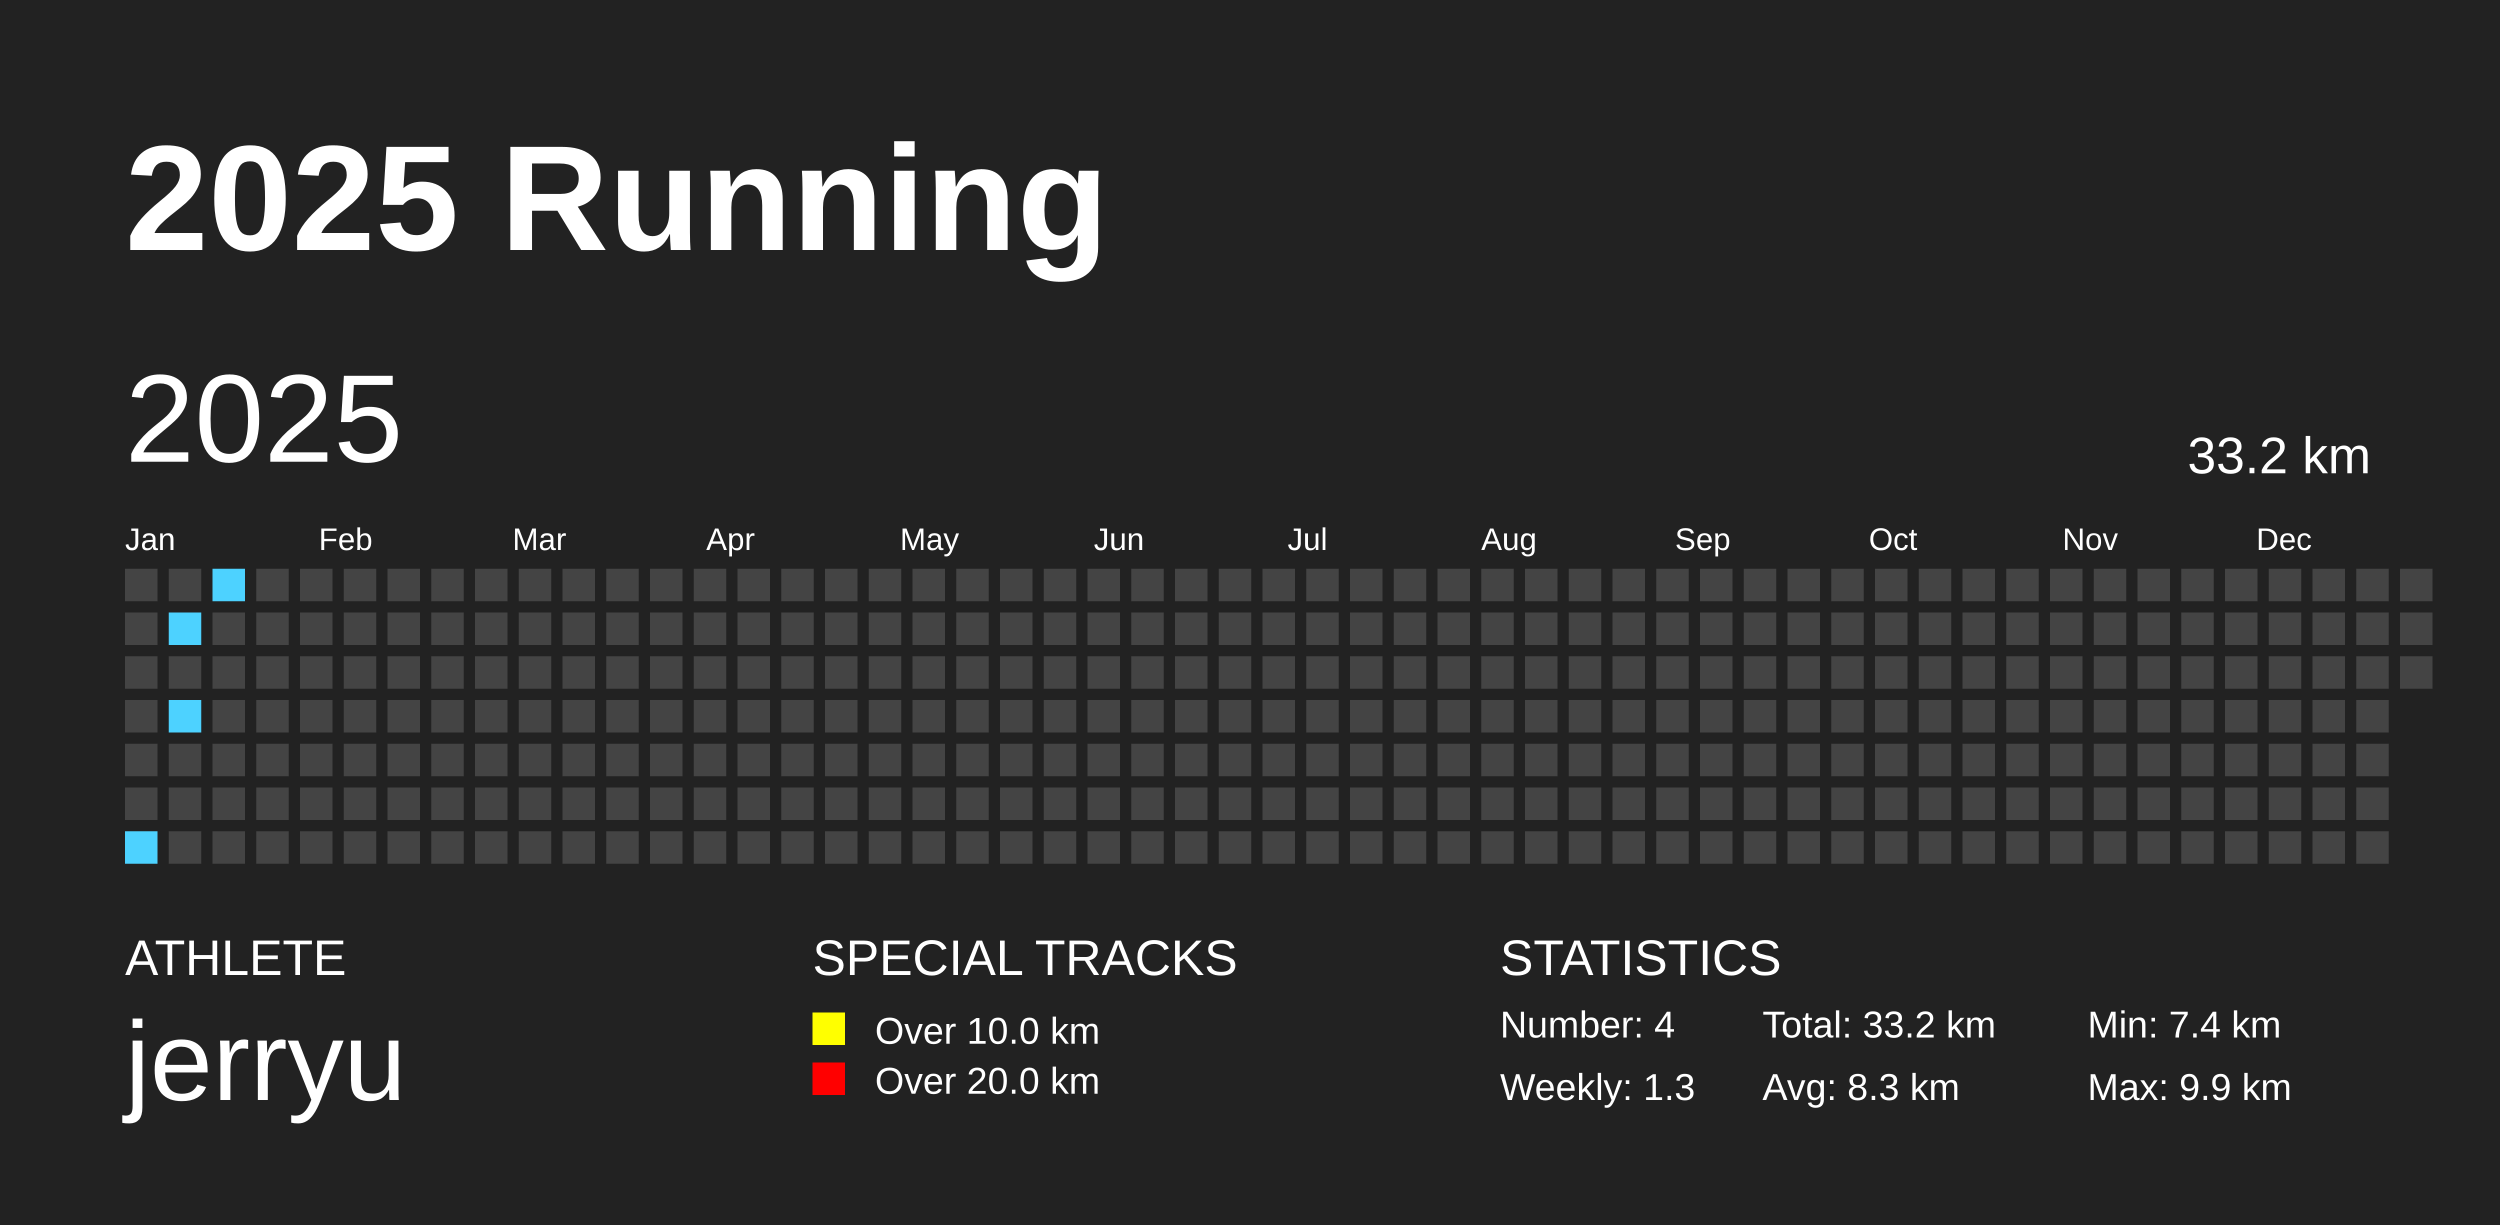
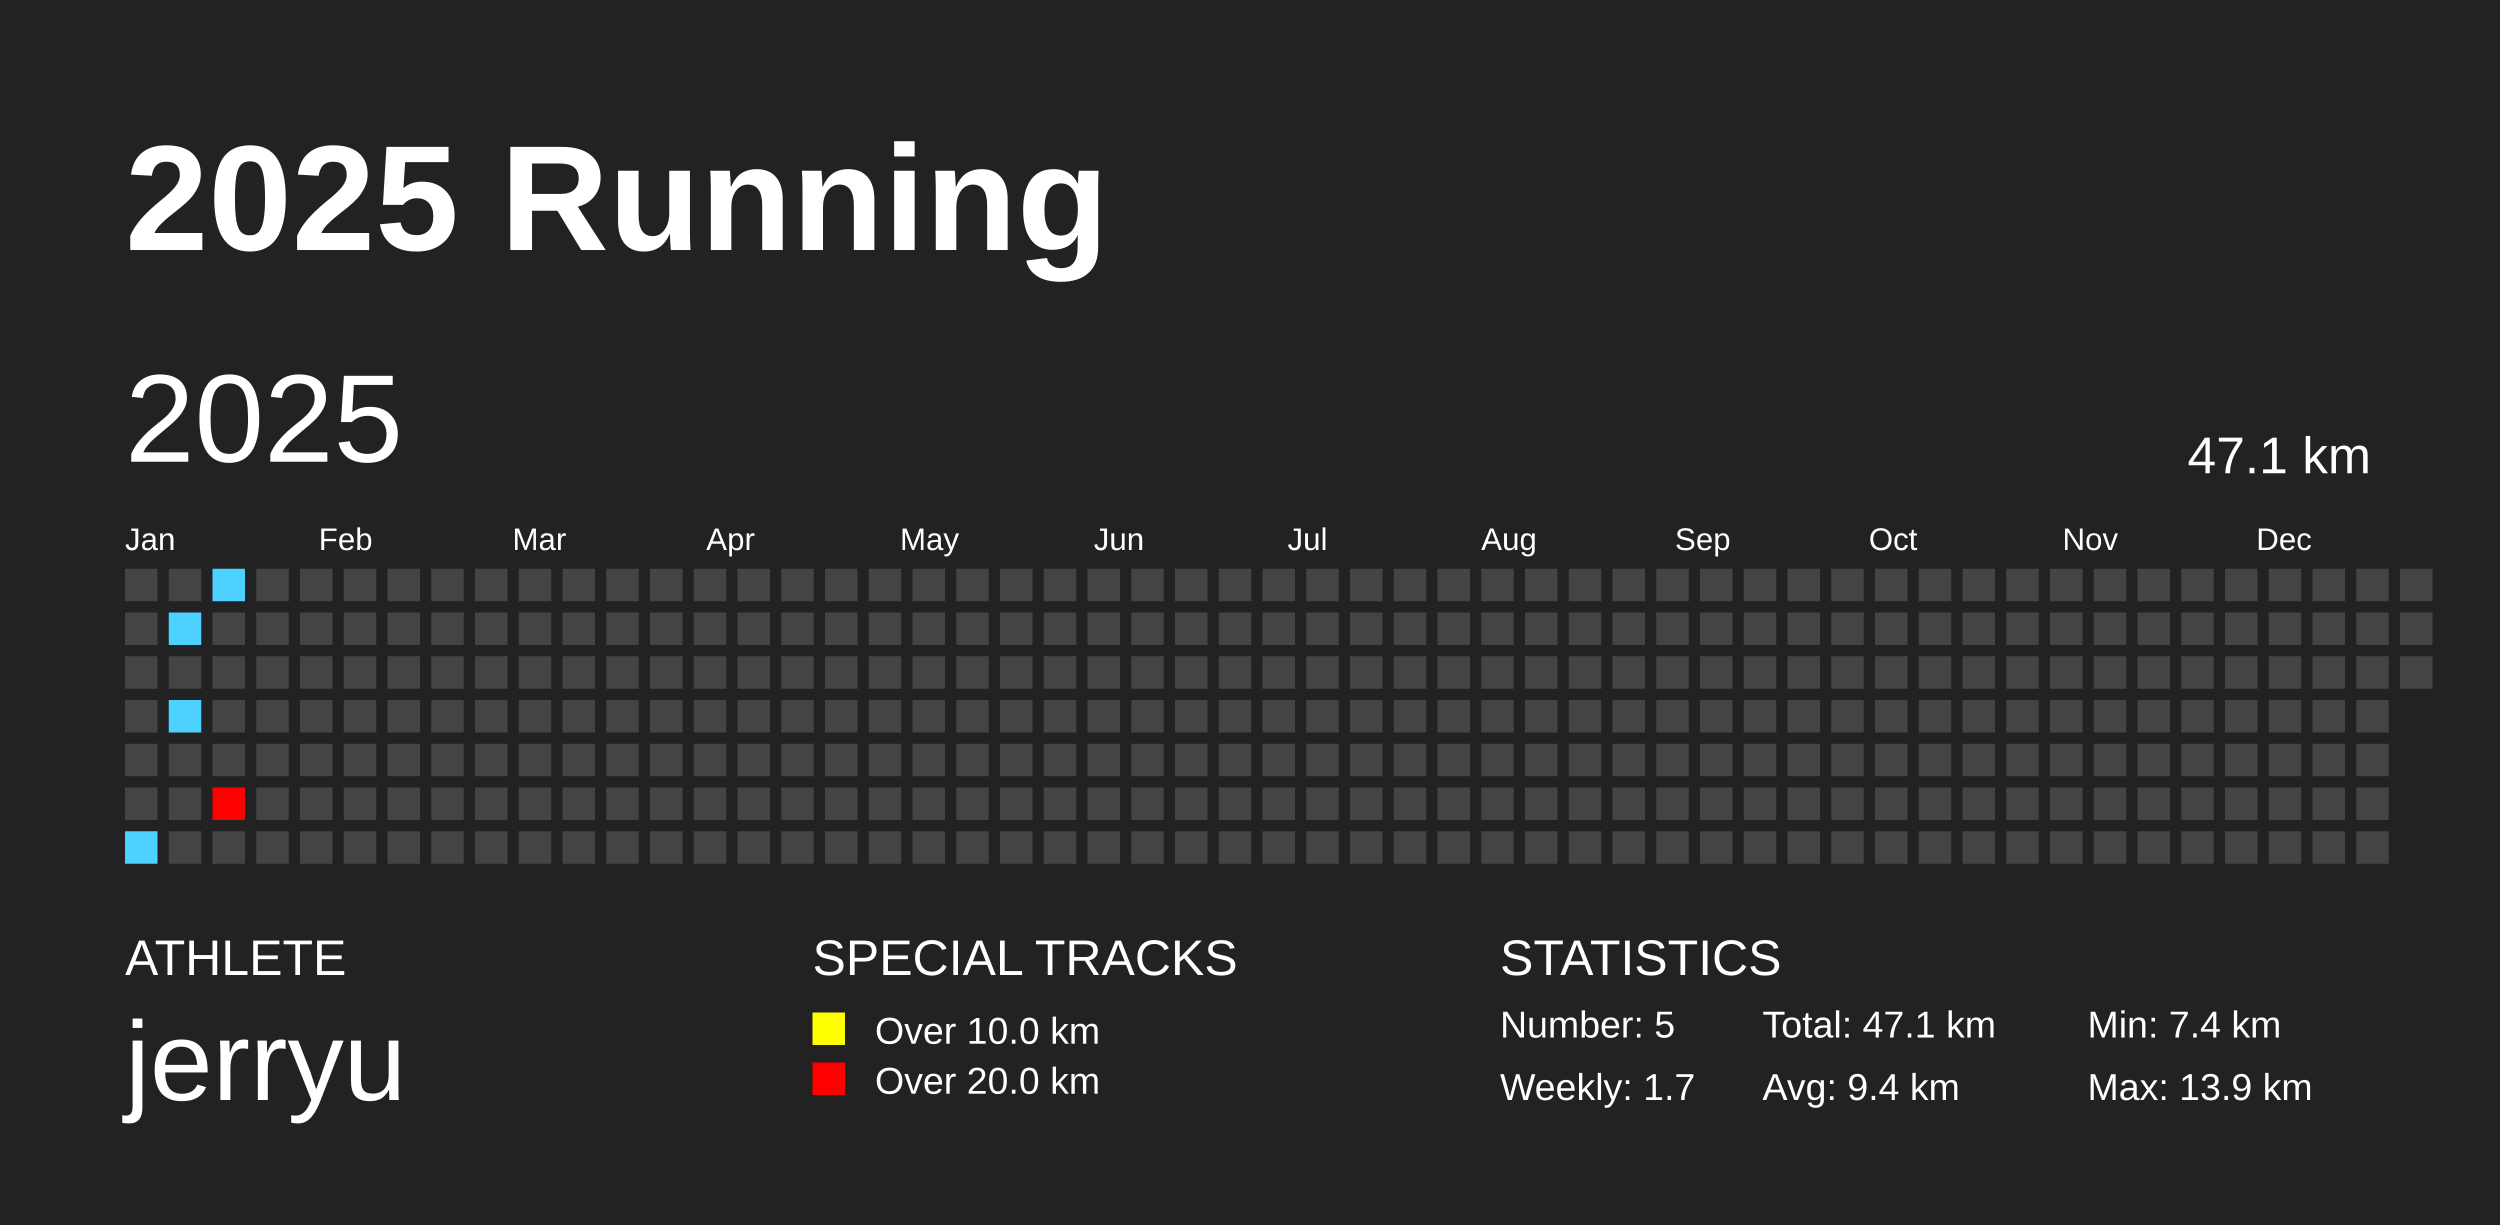
<svg xmlns="http://www.w3.org/2000/svg" baseProfile="full" height="98mm" version="1.1" viewBox="0,0,200,98" width="200mm">
  <defs />
  <rect fill="#222222" height="98" width="200" x="0" y="0" />
  <text fill="#FFFFFF" style="font-size:12px; font-family:Arial; font-weight:bold;" x="10" y="20">2025 Running</text>
  <text fill="#FFFFFF" style="font-size:4px; font-family:Arial" x="10" y="78">ATHLETE</text>
  <text fill="#FFFFFF" style="font-size:9px; font-family:Arial" x="10" y="88">jerryu</text>
  <text fill="#FFFFFF" style="font-size:4px; font-family:Arial" x="65" y="78">SPECIAL TRACKS</text>
  <rect fill="yellow" height="2.6" width="2.6" x="65" y="81" />
  <text fill="#FFFFFF" style="font-size:3px; font-family:Arial" x="70" y="83.5">Over 10.0 km</text>
  <rect fill="red" height="2.6" width="2.6" x="65" y="85" />
  <text fill="#FFFFFF" style="font-size:3px; font-family:Arial" x="70" y="87.5">Over 20.0 km</text>
  <text fill="#FFFFFF" style="font-size:4px; font-family:Arial" x="120" y="78">STATISTICS</text>
-   <text fill="#FFFFFF" style="font-size:3px; font-family:Arial" x="120" y="83">Number: 4</text>
-   <text fill="#FFFFFF" style="font-size:3px; font-family:Arial" x="120" y="88">Weekly: 1.3</text>
-   <text fill="#FFFFFF" style="font-size:3px; font-family:Arial" x="141" y="83">Total: 33.2 km</text>
-   <text fill="#FFFFFF" style="font-size:3px; font-family:Arial" x="141" y="88">Avg: 8.3 km</text>
+   <text fill="#FFFFFF" style="font-size:3px; font-family:Arial" x="120" y="83">Number: 5</text>
+   <text fill="#FFFFFF" style="font-size:3px; font-family:Arial" x="120" y="88">Weekly: 1.7</text>
+   <text fill="#FFFFFF" style="font-size:3px; font-family:Arial" x="141" y="83">Total: 47.1 km</text>
+   <text fill="#FFFFFF" style="font-size:3px; font-family:Arial" x="141" y="88">Avg: 9.4 km</text>
  <text fill="#FFFFFF" style="font-size:3px; font-family:Arial" x="167" y="83">Min: 7.4 km</text>
-   <text fill="#FFFFFF" style="font-size:3px; font-family:Arial" x="167" y="88">Max: 9.9 km</text>
+   <text fill="#FFFFFF" style="font-size:3px; font-family:Arial" x="167" y="88">Max: 13.9 km</text>
  <text dominant-baseline="hanging" fill="#FFFFFF" style="font-size:10.0px; font-family:Arial;" x="10" y="30">2025</text>
-   <text dominant-baseline="hanging" fill="#FFFFFF" style="font-size:4.125px; font-family:Arial;" x="175" y="35">33.2 km</text>
+   <text dominant-baseline="hanging" fill="#FFFFFF" style="font-size:4.125px; font-family:Arial;" x="175" y="35">47.1 km</text>
  <text fill="#FFFFFF" style="font-size:2.5px; font-family:Arial" x="10.0" y="44">Jan</text>
  <text fill="#FFFFFF" style="font-size:2.5px; font-family:Arial" x="25.5" y="44">Feb</text>
  <text fill="#FFFFFF" style="font-size:2.5px; font-family:Arial" x="41.0" y="44">Mar</text>
  <text fill="#FFFFFF" style="font-size:2.5px; font-family:Arial" x="56.5" y="44">Apr</text>
  <text fill="#FFFFFF" style="font-size:2.5px; font-family:Arial" x="72.0" y="44">May</text>
  <text fill="#FFFFFF" style="font-size:2.5px; font-family:Arial" x="87.5" y="44">Jun</text>
  <text fill="#FFFFFF" style="font-size:2.5px; font-family:Arial" x="103.0" y="44">Jul</text>
  <text fill="#FFFFFF" style="font-size:2.5px; font-family:Arial" x="118.5" y="44">Aug</text>
  <text fill="#FFFFFF" style="font-size:2.5px; font-family:Arial" x="134.0" y="44">Sep</text>
  <text fill="#FFFFFF" style="font-size:2.5px; font-family:Arial" x="149.5" y="44">Oct</text>
  <text fill="#FFFFFF" style="font-size:2.5px; font-family:Arial" x="165.0" y="44">Nov</text>
  <text fill="#FFFFFF" style="font-size:2.5px; font-family:Arial" x="180.5" y="44">Dec</text>
  <rect fill="#444444" height="2.6" width="2.6" x="10.0" y="45.5" />
  <rect fill="#444444" height="2.6" width="2.6" x="10.0" y="49.0" />
  <rect fill="#444444" height="2.6" width="2.6" x="10.0" y="52.5" />
  <rect fill="#444444" height="2.6" width="2.6" x="10.0" y="56.0" />
  <rect fill="#444444" height="2.6" width="2.6" x="10.0" y="59.5" />
  <rect fill="#444444" height="2.6" width="2.6" x="10.0" y="63.0" />
  <rect fill="#4dd2ff" height="2.6" width="2.6" x="10.0" y="66.5" />
  <rect fill="#444444" height="2.6" width="2.6" x="13.5" y="45.5" />
  <rect fill="#4dd2ff" height="2.6" width="2.6" x="13.5" y="49.0" />
  <rect fill="#444444" height="2.6" width="2.6" x="13.5" y="52.5" />
  <rect fill="#4dd2ff" height="2.6" width="2.6" x="13.5" y="56.0" />
  <rect fill="#444444" height="2.6" width="2.6" x="13.5" y="59.5" />
  <rect fill="#444444" height="2.6" width="2.6" x="13.5" y="63.0" />
  <rect fill="#444444" height="2.6" width="2.6" x="13.5" y="66.5" />
  <rect fill="#4dd2ff" height="2.6" width="2.6" x="17.0" y="45.5" />
  <rect fill="#444444" height="2.6" width="2.6" x="17.0" y="49.0" />
  <rect fill="#444444" height="2.6" width="2.6" x="17.0" y="52.5" />
  <rect fill="#444444" height="2.6" width="2.6" x="17.0" y="56.0" />
  <rect fill="#444444" height="2.6" width="2.6" x="17.0" y="59.5" />
-   <rect fill="#444444" height="2.6" width="2.6" x="17.0" y="63.0" />
+   <rect fill="#ff0000" height="2.6" width="2.6" x="17.0" y="63.0" />
  <rect fill="#444444" height="2.6" width="2.6" x="17.0" y="66.5" />
  <rect fill="#444444" height="2.6" width="2.6" x="20.5" y="45.5" />
  <rect fill="#444444" height="2.6" width="2.6" x="20.5" y="49.0" />
  <rect fill="#444444" height="2.6" width="2.6" x="20.5" y="52.5" />
  <rect fill="#444444" height="2.6" width="2.6" x="20.5" y="56.0" />
  <rect fill="#444444" height="2.6" width="2.6" x="20.5" y="59.5" />
  <rect fill="#444444" height="2.6" width="2.6" x="20.5" y="63.0" />
  <rect fill="#444444" height="2.6" width="2.6" x="20.5" y="66.5" />
  <rect fill="#444444" height="2.6" width="2.6" x="24.0" y="45.5" />
  <rect fill="#444444" height="2.6" width="2.6" x="24.0" y="49.0" />
  <rect fill="#444444" height="2.6" width="2.6" x="24.0" y="52.5" />
  <rect fill="#444444" height="2.6" width="2.6" x="24.0" y="56.0" />
  <rect fill="#444444" height="2.6" width="2.6" x="24.0" y="59.5" />
  <rect fill="#444444" height="2.6" width="2.6" x="24.0" y="63.0" />
  <rect fill="#444444" height="2.6" width="2.6" x="24.0" y="66.5" />
  <rect fill="#444444" height="2.6" width="2.6" x="27.5" y="45.5" />
  <rect fill="#444444" height="2.6" width="2.6" x="27.5" y="49.0" />
  <rect fill="#444444" height="2.6" width="2.6" x="27.5" y="52.5" />
  <rect fill="#444444" height="2.6" width="2.6" x="27.5" y="56.0" />
  <rect fill="#444444" height="2.6" width="2.6" x="27.5" y="59.5" />
  <rect fill="#444444" height="2.6" width="2.6" x="27.5" y="63.0" />
  <rect fill="#444444" height="2.6" width="2.6" x="27.5" y="66.5" />
  <rect fill="#444444" height="2.6" width="2.6" x="31.0" y="45.5" />
  <rect fill="#444444" height="2.6" width="2.6" x="31.0" y="49.0" />
  <rect fill="#444444" height="2.6" width="2.6" x="31.0" y="52.5" />
  <rect fill="#444444" height="2.6" width="2.6" x="31.0" y="56.0" />
  <rect fill="#444444" height="2.6" width="2.6" x="31.0" y="59.5" />
  <rect fill="#444444" height="2.6" width="2.6" x="31.0" y="63.0" />
  <rect fill="#444444" height="2.6" width="2.6" x="31.0" y="66.5" />
  <rect fill="#444444" height="2.6" width="2.6" x="34.5" y="45.5" />
  <rect fill="#444444" height="2.6" width="2.6" x="34.5" y="49.0" />
  <rect fill="#444444" height="2.6" width="2.6" x="34.5" y="52.5" />
  <rect fill="#444444" height="2.6" width="2.6" x="34.5" y="56.0" />
  <rect fill="#444444" height="2.6" width="2.6" x="34.5" y="59.5" />
  <rect fill="#444444" height="2.6" width="2.6" x="34.5" y="63.0" />
  <rect fill="#444444" height="2.6" width="2.6" x="34.5" y="66.5" />
  <rect fill="#444444" height="2.6" width="2.6" x="38.0" y="45.5" />
  <rect fill="#444444" height="2.6" width="2.6" x="38.0" y="49.0" />
  <rect fill="#444444" height="2.6" width="2.6" x="38.0" y="52.5" />
  <rect fill="#444444" height="2.6" width="2.6" x="38.0" y="56.0" />
  <rect fill="#444444" height="2.6" width="2.6" x="38.0" y="59.5" />
  <rect fill="#444444" height="2.6" width="2.6" x="38.0" y="63.0" />
  <rect fill="#444444" height="2.6" width="2.6" x="38.0" y="66.5" />
  <rect fill="#444444" height="2.6" width="2.6" x="41.5" y="45.5" />
  <rect fill="#444444" height="2.6" width="2.6" x="41.5" y="49.0" />
  <rect fill="#444444" height="2.6" width="2.6" x="41.5" y="52.5" />
  <rect fill="#444444" height="2.6" width="2.6" x="41.5" y="56.0" />
  <rect fill="#444444" height="2.6" width="2.6" x="41.5" y="59.5" />
  <rect fill="#444444" height="2.6" width="2.6" x="41.5" y="63.0" />
  <rect fill="#444444" height="2.6" width="2.6" x="41.5" y="66.5" />
  <rect fill="#444444" height="2.6" width="2.6" x="45.0" y="45.5" />
  <rect fill="#444444" height="2.6" width="2.6" x="45.0" y="49.0" />
  <rect fill="#444444" height="2.6" width="2.6" x="45.0" y="52.5" />
  <rect fill="#444444" height="2.6" width="2.6" x="45.0" y="56.0" />
  <rect fill="#444444" height="2.6" width="2.6" x="45.0" y="59.5" />
  <rect fill="#444444" height="2.6" width="2.6" x="45.0" y="63.0" />
  <rect fill="#444444" height="2.6" width="2.6" x="45.0" y="66.5" />
  <rect fill="#444444" height="2.6" width="2.6" x="48.5" y="45.5" />
  <rect fill="#444444" height="2.6" width="2.6" x="48.5" y="49.0" />
  <rect fill="#444444" height="2.6" width="2.6" x="48.5" y="52.5" />
  <rect fill="#444444" height="2.6" width="2.6" x="48.5" y="56.0" />
  <rect fill="#444444" height="2.6" width="2.6" x="48.5" y="59.5" />
  <rect fill="#444444" height="2.6" width="2.6" x="48.5" y="63.0" />
  <rect fill="#444444" height="2.6" width="2.6" x="48.5" y="66.5" />
  <rect fill="#444444" height="2.6" width="2.6" x="52.0" y="45.5" />
  <rect fill="#444444" height="2.6" width="2.6" x="52.0" y="49.0" />
  <rect fill="#444444" height="2.6" width="2.6" x="52.0" y="52.5" />
  <rect fill="#444444" height="2.6" width="2.6" x="52.0" y="56.0" />
  <rect fill="#444444" height="2.6" width="2.6" x="52.0" y="59.5" />
  <rect fill="#444444" height="2.6" width="2.6" x="52.0" y="63.0" />
  <rect fill="#444444" height="2.6" width="2.6" x="52.0" y="66.5" />
  <rect fill="#444444" height="2.6" width="2.6" x="55.5" y="45.5" />
  <rect fill="#444444" height="2.6" width="2.6" x="55.5" y="49.0" />
  <rect fill="#444444" height="2.6" width="2.6" x="55.5" y="52.5" />
  <rect fill="#444444" height="2.6" width="2.6" x="55.5" y="56.0" />
  <rect fill="#444444" height="2.6" width="2.6" x="55.5" y="59.5" />
  <rect fill="#444444" height="2.6" width="2.6" x="55.5" y="63.0" />
  <rect fill="#444444" height="2.6" width="2.6" x="55.5" y="66.5" />
  <rect fill="#444444" height="2.6" width="2.6" x="59.0" y="45.5" />
  <rect fill="#444444" height="2.6" width="2.6" x="59.0" y="49.0" />
  <rect fill="#444444" height="2.6" width="2.6" x="59.0" y="52.5" />
  <rect fill="#444444" height="2.6" width="2.6" x="59.0" y="56.0" />
  <rect fill="#444444" height="2.6" width="2.6" x="59.0" y="59.5" />
  <rect fill="#444444" height="2.6" width="2.6" x="59.0" y="63.0" />
  <rect fill="#444444" height="2.6" width="2.6" x="59.0" y="66.5" />
  <rect fill="#444444" height="2.6" width="2.6" x="62.5" y="45.5" />
  <rect fill="#444444" height="2.6" width="2.6" x="62.5" y="49.0" />
  <rect fill="#444444" height="2.6" width="2.6" x="62.5" y="52.5" />
  <rect fill="#444444" height="2.6" width="2.6" x="62.5" y="56.0" />
  <rect fill="#444444" height="2.6" width="2.6" x="62.5" y="59.5" />
  <rect fill="#444444" height="2.6" width="2.6" x="62.5" y="63.0" />
  <rect fill="#444444" height="2.6" width="2.6" x="62.5" y="66.5" />
  <rect fill="#444444" height="2.6" width="2.6" x="66.0" y="45.5" />
  <rect fill="#444444" height="2.6" width="2.6" x="66.0" y="49.0" />
  <rect fill="#444444" height="2.6" width="2.6" x="66.0" y="52.5" />
  <rect fill="#444444" height="2.6" width="2.6" x="66.0" y="56.0" />
  <rect fill="#444444" height="2.6" width="2.6" x="66.0" y="59.5" />
  <rect fill="#444444" height="2.6" width="2.6" x="66.0" y="63.0" />
  <rect fill="#444444" height="2.6" width="2.6" x="66.0" y="66.5" />
  <rect fill="#444444" height="2.6" width="2.6" x="69.5" y="45.5" />
  <rect fill="#444444" height="2.6" width="2.6" x="69.5" y="49.0" />
  <rect fill="#444444" height="2.6" width="2.6" x="69.5" y="52.5" />
  <rect fill="#444444" height="2.6" width="2.6" x="69.5" y="56.0" />
  <rect fill="#444444" height="2.6" width="2.6" x="69.5" y="59.5" />
  <rect fill="#444444" height="2.6" width="2.6" x="69.5" y="63.0" />
  <rect fill="#444444" height="2.6" width="2.6" x="69.5" y="66.5" />
  <rect fill="#444444" height="2.6" width="2.6" x="73.0" y="45.5" />
  <rect fill="#444444" height="2.6" width="2.6" x="73.0" y="49.0" />
  <rect fill="#444444" height="2.6" width="2.6" x="73.0" y="52.5" />
  <rect fill="#444444" height="2.6" width="2.6" x="73.0" y="56.0" />
  <rect fill="#444444" height="2.6" width="2.6" x="73.0" y="59.5" />
  <rect fill="#444444" height="2.6" width="2.6" x="73.0" y="63.0" />
  <rect fill="#444444" height="2.6" width="2.6" x="73.0" y="66.5" />
  <rect fill="#444444" height="2.6" width="2.6" x="76.5" y="45.5" />
  <rect fill="#444444" height="2.6" width="2.6" x="76.5" y="49.0" />
  <rect fill="#444444" height="2.6" width="2.6" x="76.5" y="52.5" />
  <rect fill="#444444" height="2.6" width="2.6" x="76.5" y="56.0" />
  <rect fill="#444444" height="2.6" width="2.6" x="76.5" y="59.5" />
  <rect fill="#444444" height="2.6" width="2.6" x="76.5" y="63.0" />
  <rect fill="#444444" height="2.6" width="2.6" x="76.5" y="66.5" />
  <rect fill="#444444" height="2.6" width="2.6" x="80.0" y="45.5" />
  <rect fill="#444444" height="2.6" width="2.6" x="80.0" y="49.0" />
  <rect fill="#444444" height="2.6" width="2.6" x="80.0" y="52.5" />
  <rect fill="#444444" height="2.6" width="2.6" x="80.0" y="56.0" />
  <rect fill="#444444" height="2.6" width="2.6" x="80.0" y="59.5" />
  <rect fill="#444444" height="2.6" width="2.6" x="80.0" y="63.0" />
  <rect fill="#444444" height="2.6" width="2.6" x="80.0" y="66.5" />
  <rect fill="#444444" height="2.6" width="2.6" x="83.5" y="45.5" />
  <rect fill="#444444" height="2.6" width="2.6" x="83.5" y="49.0" />
  <rect fill="#444444" height="2.6" width="2.6" x="83.5" y="52.5" />
  <rect fill="#444444" height="2.6" width="2.6" x="83.5" y="56.0" />
  <rect fill="#444444" height="2.6" width="2.6" x="83.5" y="59.5" />
  <rect fill="#444444" height="2.6" width="2.6" x="83.5" y="63.0" />
  <rect fill="#444444" height="2.6" width="2.6" x="83.5" y="66.5" />
  <rect fill="#444444" height="2.6" width="2.6" x="87.0" y="45.5" />
  <rect fill="#444444" height="2.6" width="2.6" x="87.0" y="49.0" />
  <rect fill="#444444" height="2.6" width="2.6" x="87.0" y="52.5" />
  <rect fill="#444444" height="2.6" width="2.6" x="87.0" y="56.0" />
  <rect fill="#444444" height="2.6" width="2.6" x="87.0" y="59.5" />
  <rect fill="#444444" height="2.6" width="2.6" x="87.0" y="63.0" />
  <rect fill="#444444" height="2.6" width="2.6" x="87.0" y="66.5" />
  <rect fill="#444444" height="2.6" width="2.6" x="90.5" y="45.5" />
  <rect fill="#444444" height="2.6" width="2.6" x="90.5" y="49.0" />
  <rect fill="#444444" height="2.6" width="2.6" x="90.5" y="52.5" />
  <rect fill="#444444" height="2.6" width="2.6" x="90.5" y="56.0" />
  <rect fill="#444444" height="2.6" width="2.6" x="90.5" y="59.5" />
  <rect fill="#444444" height="2.6" width="2.6" x="90.5" y="63.0" />
  <rect fill="#444444" height="2.6" width="2.6" x="90.5" y="66.5" />
  <rect fill="#444444" height="2.6" width="2.6" x="94.0" y="45.5" />
  <rect fill="#444444" height="2.6" width="2.6" x="94.0" y="49.0" />
  <rect fill="#444444" height="2.6" width="2.6" x="94.0" y="52.5" />
  <rect fill="#444444" height="2.6" width="2.6" x="94.0" y="56.0" />
  <rect fill="#444444" height="2.6" width="2.6" x="94.0" y="59.5" />
  <rect fill="#444444" height="2.6" width="2.6" x="94.0" y="63.0" />
  <rect fill="#444444" height="2.6" width="2.6" x="94.0" y="66.5" />
  <rect fill="#444444" height="2.6" width="2.6" x="97.5" y="45.5" />
  <rect fill="#444444" height="2.6" width="2.6" x="97.5" y="49.0" />
  <rect fill="#444444" height="2.6" width="2.6" x="97.5" y="52.5" />
  <rect fill="#444444" height="2.6" width="2.6" x="97.5" y="56.0" />
  <rect fill="#444444" height="2.6" width="2.6" x="97.5" y="59.5" />
  <rect fill="#444444" height="2.6" width="2.6" x="97.5" y="63.0" />
  <rect fill="#444444" height="2.6" width="2.6" x="97.5" y="66.5" />
  <rect fill="#444444" height="2.6" width="2.6" x="101.0" y="45.5" />
  <rect fill="#444444" height="2.6" width="2.6" x="101.0" y="49.0" />
  <rect fill="#444444" height="2.6" width="2.6" x="101.0" y="52.5" />
  <rect fill="#444444" height="2.6" width="2.6" x="101.0" y="56.0" />
  <rect fill="#444444" height="2.6" width="2.6" x="101.0" y="59.5" />
  <rect fill="#444444" height="2.6" width="2.6" x="101.0" y="63.0" />
  <rect fill="#444444" height="2.6" width="2.6" x="101.0" y="66.5" />
  <rect fill="#444444" height="2.6" width="2.6" x="104.5" y="45.5" />
  <rect fill="#444444" height="2.6" width="2.6" x="104.5" y="49.0" />
  <rect fill="#444444" height="2.6" width="2.6" x="104.5" y="52.5" />
  <rect fill="#444444" height="2.6" width="2.6" x="104.5" y="56.0" />
  <rect fill="#444444" height="2.6" width="2.6" x="104.5" y="59.5" />
  <rect fill="#444444" height="2.6" width="2.6" x="104.5" y="63.0" />
  <rect fill="#444444" height="2.6" width="2.6" x="104.5" y="66.5" />
  <rect fill="#444444" height="2.6" width="2.6" x="108.0" y="45.5" />
  <rect fill="#444444" height="2.6" width="2.6" x="108.0" y="49.0" />
  <rect fill="#444444" height="2.6" width="2.6" x="108.0" y="52.5" />
  <rect fill="#444444" height="2.6" width="2.6" x="108.0" y="56.0" />
  <rect fill="#444444" height="2.6" width="2.6" x="108.0" y="59.5" />
  <rect fill="#444444" height="2.6" width="2.6" x="108.0" y="63.0" />
  <rect fill="#444444" height="2.6" width="2.6" x="108.0" y="66.5" />
  <rect fill="#444444" height="2.6" width="2.6" x="111.5" y="45.5" />
  <rect fill="#444444" height="2.6" width="2.6" x="111.5" y="49.0" />
  <rect fill="#444444" height="2.6" width="2.6" x="111.5" y="52.5" />
  <rect fill="#444444" height="2.6" width="2.6" x="111.5" y="56.0" />
  <rect fill="#444444" height="2.6" width="2.6" x="111.5" y="59.5" />
  <rect fill="#444444" height="2.6" width="2.6" x="111.5" y="63.0" />
  <rect fill="#444444" height="2.6" width="2.6" x="111.5" y="66.5" />
  <rect fill="#444444" height="2.6" width="2.6" x="115.0" y="45.5" />
  <rect fill="#444444" height="2.6" width="2.6" x="115.0" y="49.0" />
  <rect fill="#444444" height="2.6" width="2.6" x="115.0" y="52.5" />
  <rect fill="#444444" height="2.6" width="2.6" x="115.0" y="56.0" />
  <rect fill="#444444" height="2.6" width="2.6" x="115.0" y="59.5" />
  <rect fill="#444444" height="2.6" width="2.6" x="115.0" y="63.0" />
  <rect fill="#444444" height="2.6" width="2.6" x="115.0" y="66.5" />
  <rect fill="#444444" height="2.6" width="2.6" x="118.5" y="45.5" />
  <rect fill="#444444" height="2.6" width="2.6" x="118.5" y="49.0" />
  <rect fill="#444444" height="2.6" width="2.6" x="118.5" y="52.5" />
  <rect fill="#444444" height="2.6" width="2.6" x="118.5" y="56.0" />
  <rect fill="#444444" height="2.6" width="2.6" x="118.5" y="59.5" />
  <rect fill="#444444" height="2.6" width="2.6" x="118.5" y="63.0" />
  <rect fill="#444444" height="2.6" width="2.6" x="118.5" y="66.5" />
  <rect fill="#444444" height="2.6" width="2.6" x="122.0" y="45.5" />
  <rect fill="#444444" height="2.6" width="2.6" x="122.0" y="49.0" />
  <rect fill="#444444" height="2.6" width="2.6" x="122.0" y="52.5" />
  <rect fill="#444444" height="2.6" width="2.6" x="122.0" y="56.0" />
  <rect fill="#444444" height="2.6" width="2.6" x="122.0" y="59.5" />
  <rect fill="#444444" height="2.6" width="2.6" x="122.0" y="63.0" />
  <rect fill="#444444" height="2.6" width="2.6" x="122.0" y="66.5" />
  <rect fill="#444444" height="2.6" width="2.6" x="125.5" y="45.5" />
  <rect fill="#444444" height="2.6" width="2.6" x="125.5" y="49.0" />
  <rect fill="#444444" height="2.6" width="2.6" x="125.5" y="52.5" />
  <rect fill="#444444" height="2.6" width="2.6" x="125.5" y="56.0" />
  <rect fill="#444444" height="2.6" width="2.6" x="125.5" y="59.5" />
  <rect fill="#444444" height="2.6" width="2.6" x="125.5" y="63.0" />
  <rect fill="#444444" height="2.6" width="2.6" x="125.5" y="66.5" />
  <rect fill="#444444" height="2.6" width="2.6" x="129.0" y="45.5" />
  <rect fill="#444444" height="2.6" width="2.6" x="129.0" y="49.0" />
  <rect fill="#444444" height="2.6" width="2.6" x="129.0" y="52.5" />
  <rect fill="#444444" height="2.6" width="2.6" x="129.0" y="56.0" />
  <rect fill="#444444" height="2.6" width="2.6" x="129.0" y="59.5" />
  <rect fill="#444444" height="2.6" width="2.6" x="129.0" y="63.0" />
  <rect fill="#444444" height="2.6" width="2.6" x="129.0" y="66.5" />
  <rect fill="#444444" height="2.6" width="2.6" x="132.5" y="45.5" />
  <rect fill="#444444" height="2.6" width="2.6" x="132.5" y="49.0" />
  <rect fill="#444444" height="2.6" width="2.6" x="132.5" y="52.5" />
  <rect fill="#444444" height="2.6" width="2.6" x="132.5" y="56.0" />
  <rect fill="#444444" height="2.6" width="2.6" x="132.5" y="59.5" />
  <rect fill="#444444" height="2.6" width="2.6" x="132.5" y="63.0" />
  <rect fill="#444444" height="2.6" width="2.6" x="132.5" y="66.5" />
  <rect fill="#444444" height="2.6" width="2.6" x="136.0" y="45.5" />
  <rect fill="#444444" height="2.6" width="2.6" x="136.0" y="49.0" />
  <rect fill="#444444" height="2.6" width="2.6" x="136.0" y="52.5" />
  <rect fill="#444444" height="2.6" width="2.6" x="136.0" y="56.0" />
  <rect fill="#444444" height="2.6" width="2.6" x="136.0" y="59.5" />
  <rect fill="#444444" height="2.6" width="2.6" x="136.0" y="63.0" />
  <rect fill="#444444" height="2.6" width="2.6" x="136.0" y="66.5" />
  <rect fill="#444444" height="2.6" width="2.6" x="139.5" y="45.5" />
  <rect fill="#444444" height="2.6" width="2.6" x="139.5" y="49.0" />
  <rect fill="#444444" height="2.6" width="2.6" x="139.5" y="52.5" />
  <rect fill="#444444" height="2.6" width="2.6" x="139.5" y="56.0" />
  <rect fill="#444444" height="2.6" width="2.6" x="139.5" y="59.5" />
  <rect fill="#444444" height="2.6" width="2.6" x="139.5" y="63.0" />
  <rect fill="#444444" height="2.6" width="2.6" x="139.5" y="66.5" />
  <rect fill="#444444" height="2.6" width="2.6" x="143.0" y="45.5" />
  <rect fill="#444444" height="2.6" width="2.6" x="143.0" y="49.0" />
  <rect fill="#444444" height="2.6" width="2.6" x="143.0" y="52.5" />
  <rect fill="#444444" height="2.6" width="2.6" x="143.0" y="56.0" />
  <rect fill="#444444" height="2.6" width="2.6" x="143.0" y="59.5" />
  <rect fill="#444444" height="2.6" width="2.6" x="143.0" y="63.0" />
  <rect fill="#444444" height="2.6" width="2.6" x="143.0" y="66.5" />
  <rect fill="#444444" height="2.6" width="2.6" x="146.5" y="45.5" />
  <rect fill="#444444" height="2.6" width="2.6" x="146.5" y="49.0" />
  <rect fill="#444444" height="2.6" width="2.6" x="146.5" y="52.5" />
  <rect fill="#444444" height="2.6" width="2.6" x="146.5" y="56.0" />
  <rect fill="#444444" height="2.6" width="2.6" x="146.5" y="59.5" />
  <rect fill="#444444" height="2.6" width="2.6" x="146.5" y="63.0" />
  <rect fill="#444444" height="2.6" width="2.6" x="146.5" y="66.5" />
  <rect fill="#444444" height="2.6" width="2.6" x="150.0" y="45.5" />
  <rect fill="#444444" height="2.6" width="2.6" x="150.0" y="49.0" />
  <rect fill="#444444" height="2.6" width="2.6" x="150.0" y="52.5" />
  <rect fill="#444444" height="2.6" width="2.6" x="150.0" y="56.0" />
  <rect fill="#444444" height="2.6" width="2.6" x="150.0" y="59.5" />
  <rect fill="#444444" height="2.6" width="2.6" x="150.0" y="63.0" />
  <rect fill="#444444" height="2.6" width="2.6" x="150.0" y="66.5" />
  <rect fill="#444444" height="2.6" width="2.6" x="153.5" y="45.5" />
  <rect fill="#444444" height="2.6" width="2.6" x="153.5" y="49.0" />
  <rect fill="#444444" height="2.6" width="2.6" x="153.5" y="52.5" />
  <rect fill="#444444" height="2.6" width="2.6" x="153.5" y="56.0" />
  <rect fill="#444444" height="2.6" width="2.6" x="153.5" y="59.5" />
  <rect fill="#444444" height="2.6" width="2.6" x="153.5" y="63.0" />
  <rect fill="#444444" height="2.6" width="2.6" x="153.5" y="66.5" />
  <rect fill="#444444" height="2.6" width="2.6" x="157.0" y="45.5" />
  <rect fill="#444444" height="2.6" width="2.6" x="157.0" y="49.0" />
  <rect fill="#444444" height="2.6" width="2.6" x="157.0" y="52.5" />
  <rect fill="#444444" height="2.6" width="2.6" x="157.0" y="56.0" />
  <rect fill="#444444" height="2.6" width="2.6" x="157.0" y="59.5" />
  <rect fill="#444444" height="2.6" width="2.6" x="157.0" y="63.0" />
  <rect fill="#444444" height="2.6" width="2.6" x="157.0" y="66.5" />
  <rect fill="#444444" height="2.6" width="2.6" x="160.5" y="45.5" />
  <rect fill="#444444" height="2.6" width="2.6" x="160.5" y="49.0" />
  <rect fill="#444444" height="2.6" width="2.6" x="160.5" y="52.5" />
  <rect fill="#444444" height="2.6" width="2.6" x="160.5" y="56.0" />
  <rect fill="#444444" height="2.6" width="2.6" x="160.5" y="59.5" />
  <rect fill="#444444" height="2.6" width="2.6" x="160.5" y="63.0" />
  <rect fill="#444444" height="2.6" width="2.6" x="160.5" y="66.5" />
  <rect fill="#444444" height="2.6" width="2.6" x="164.0" y="45.5" />
  <rect fill="#444444" height="2.6" width="2.6" x="164.0" y="49.0" />
  <rect fill="#444444" height="2.6" width="2.6" x="164.0" y="52.5" />
  <rect fill="#444444" height="2.6" width="2.6" x="164.0" y="56.0" />
  <rect fill="#444444" height="2.6" width="2.6" x="164.0" y="59.5" />
  <rect fill="#444444" height="2.6" width="2.6" x="164.0" y="63.0" />
  <rect fill="#444444" height="2.6" width="2.6" x="164.0" y="66.5" />
  <rect fill="#444444" height="2.6" width="2.6" x="167.5" y="45.5" />
  <rect fill="#444444" height="2.6" width="2.6" x="167.5" y="49.0" />
  <rect fill="#444444" height="2.6" width="2.6" x="167.5" y="52.5" />
  <rect fill="#444444" height="2.6" width="2.6" x="167.5" y="56.0" />
  <rect fill="#444444" height="2.6" width="2.6" x="167.5" y="59.5" />
  <rect fill="#444444" height="2.6" width="2.6" x="167.5" y="63.0" />
  <rect fill="#444444" height="2.6" width="2.6" x="167.5" y="66.5" />
  <rect fill="#444444" height="2.6" width="2.6" x="171.0" y="45.5" />
  <rect fill="#444444" height="2.6" width="2.6" x="171.0" y="49.0" />
  <rect fill="#444444" height="2.6" width="2.6" x="171.0" y="52.5" />
  <rect fill="#444444" height="2.6" width="2.6" x="171.0" y="56.0" />
  <rect fill="#444444" height="2.6" width="2.6" x="171.0" y="59.5" />
  <rect fill="#444444" height="2.6" width="2.6" x="171.0" y="63.0" />
  <rect fill="#444444" height="2.6" width="2.6" x="171.0" y="66.5" />
  <rect fill="#444444" height="2.6" width="2.6" x="174.5" y="45.5" />
  <rect fill="#444444" height="2.6" width="2.6" x="174.5" y="49.0" />
  <rect fill="#444444" height="2.6" width="2.6" x="174.5" y="52.5" />
  <rect fill="#444444" height="2.6" width="2.6" x="174.5" y="56.0" />
  <rect fill="#444444" height="2.6" width="2.6" x="174.5" y="59.5" />
  <rect fill="#444444" height="2.6" width="2.6" x="174.5" y="63.0" />
  <rect fill="#444444" height="2.6" width="2.6" x="174.5" y="66.5" />
  <rect fill="#444444" height="2.6" width="2.6" x="178.0" y="45.5" />
  <rect fill="#444444" height="2.6" width="2.6" x="178.0" y="49.0" />
  <rect fill="#444444" height="2.6" width="2.6" x="178.0" y="52.5" />
  <rect fill="#444444" height="2.6" width="2.6" x="178.0" y="56.0" />
  <rect fill="#444444" height="2.6" width="2.6" x="178.0" y="59.5" />
  <rect fill="#444444" height="2.6" width="2.6" x="178.0" y="63.0" />
  <rect fill="#444444" height="2.6" width="2.6" x="178.0" y="66.5" />
  <rect fill="#444444" height="2.6" width="2.6" x="181.5" y="45.5" />
  <rect fill="#444444" height="2.6" width="2.6" x="181.5" y="49.0" />
  <rect fill="#444444" height="2.6" width="2.6" x="181.5" y="52.5" />
  <rect fill="#444444" height="2.6" width="2.6" x="181.5" y="56.0" />
  <rect fill="#444444" height="2.6" width="2.6" x="181.5" y="59.5" />
  <rect fill="#444444" height="2.6" width="2.6" x="181.5" y="63.0" />
  <rect fill="#444444" height="2.6" width="2.6" x="181.5" y="66.5" />
  <rect fill="#444444" height="2.6" width="2.6" x="185.0" y="45.5" />
  <rect fill="#444444" height="2.6" width="2.6" x="185.0" y="49.0" />
  <rect fill="#444444" height="2.6" width="2.6" x="185.0" y="52.5" />
  <rect fill="#444444" height="2.6" width="2.6" x="185.0" y="56.0" />
  <rect fill="#444444" height="2.6" width="2.6" x="185.0" y="59.5" />
  <rect fill="#444444" height="2.6" width="2.6" x="185.0" y="63.0" />
  <rect fill="#444444" height="2.6" width="2.6" x="185.0" y="66.5" />
  <rect fill="#444444" height="2.6" width="2.6" x="188.5" y="45.5" />
  <rect fill="#444444" height="2.6" width="2.6" x="188.5" y="49.0" />
  <rect fill="#444444" height="2.6" width="2.6" x="188.5" y="52.5" />
  <rect fill="#444444" height="2.6" width="2.6" x="188.5" y="56.0" />
  <rect fill="#444444" height="2.6" width="2.6" x="188.5" y="59.5" />
  <rect fill="#444444" height="2.6" width="2.6" x="188.5" y="63.0" />
  <rect fill="#444444" height="2.6" width="2.6" x="188.5" y="66.5" />
  <rect fill="#444444" height="2.6" width="2.6" x="192.0" y="45.5" />
  <rect fill="#444444" height="2.6" width="2.6" x="192.0" y="49.0" />
  <rect fill="#444444" height="2.6" width="2.6" x="192.0" y="52.5" />
</svg>
